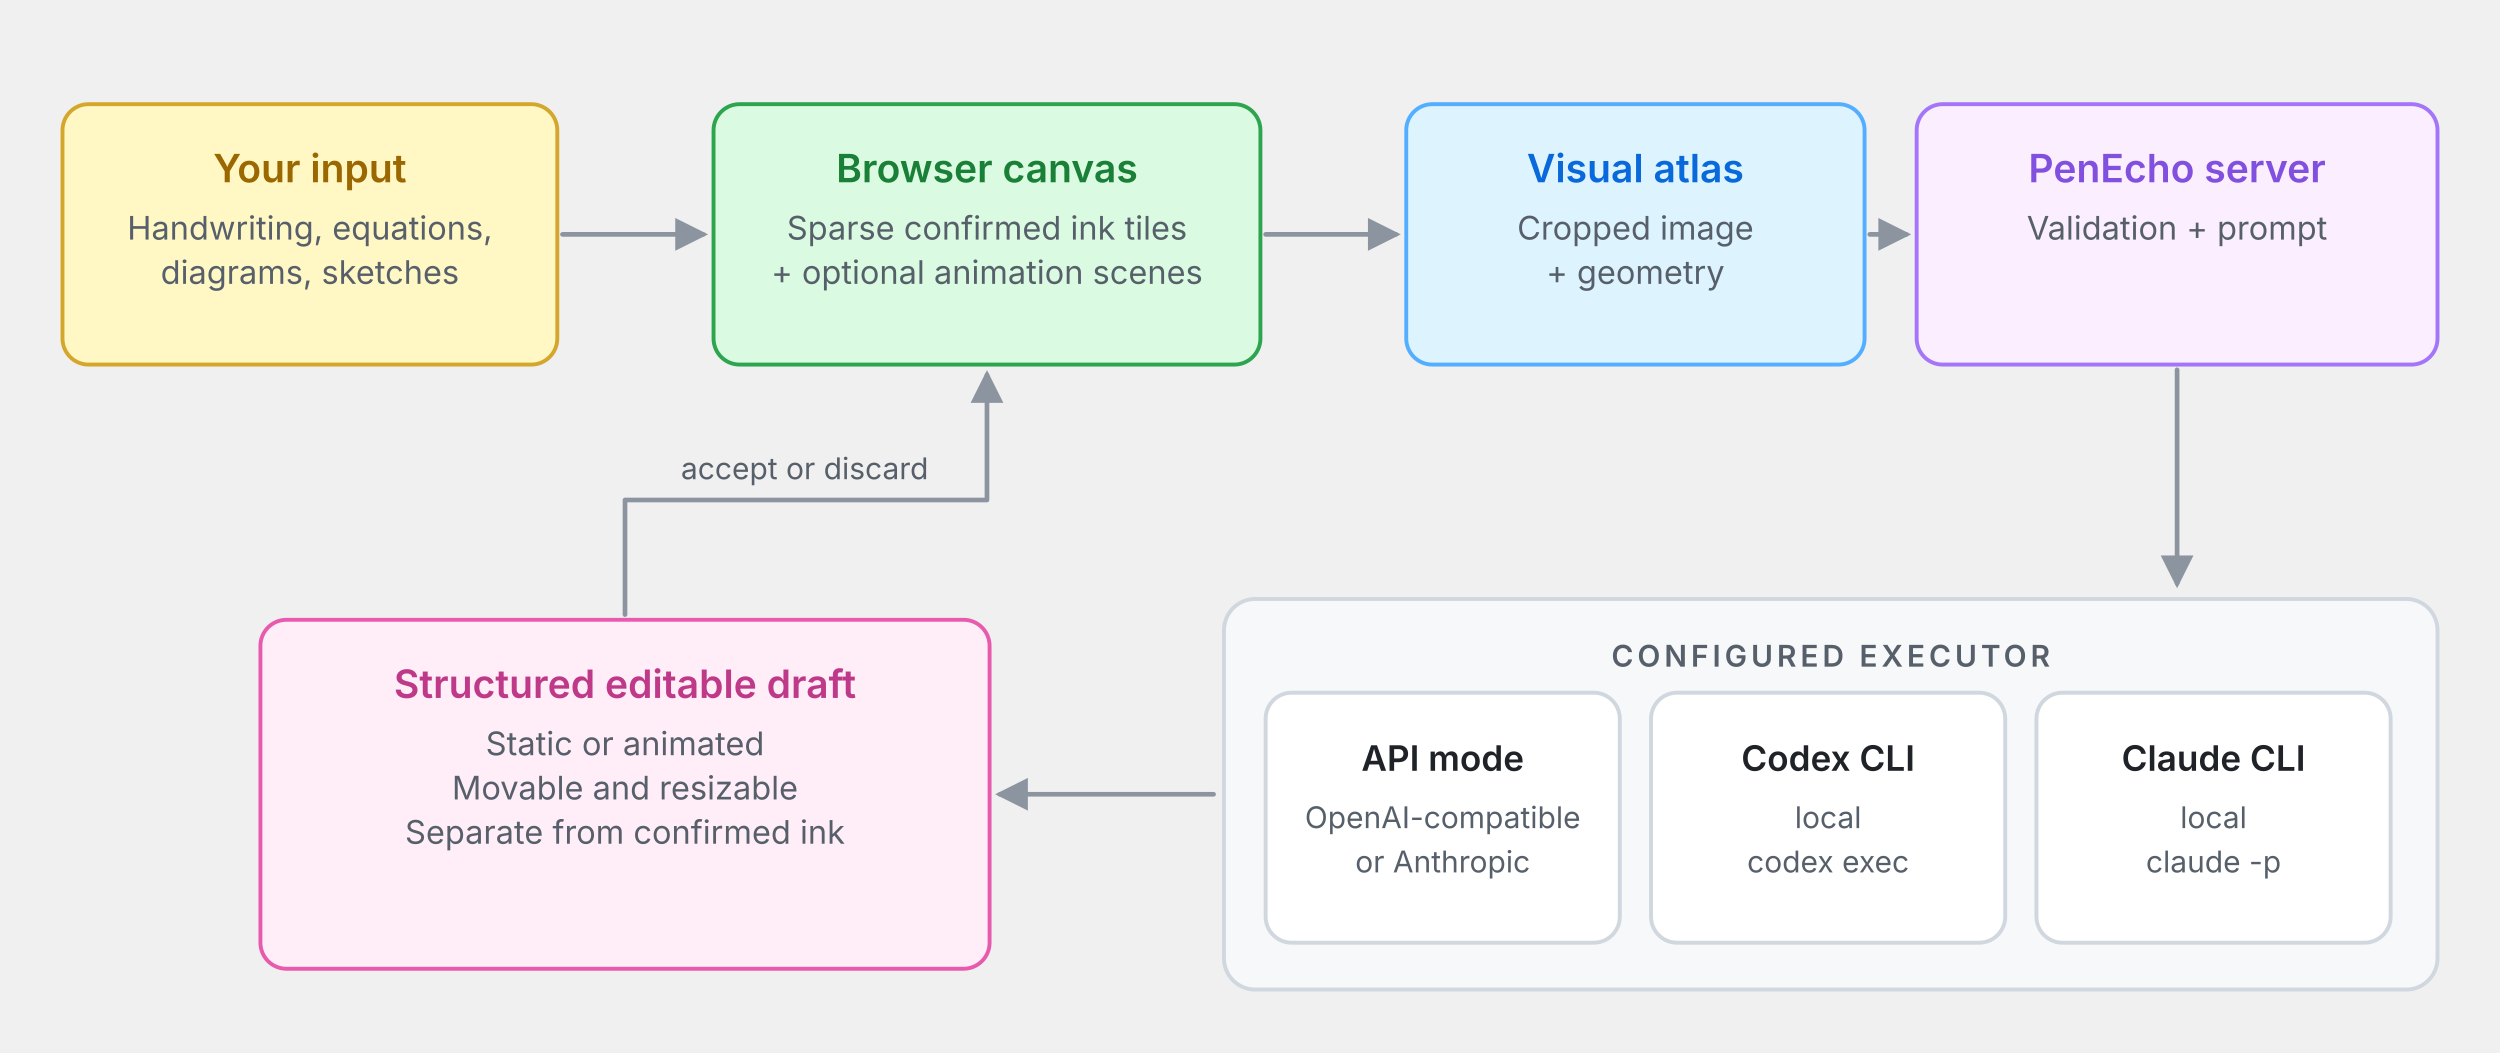
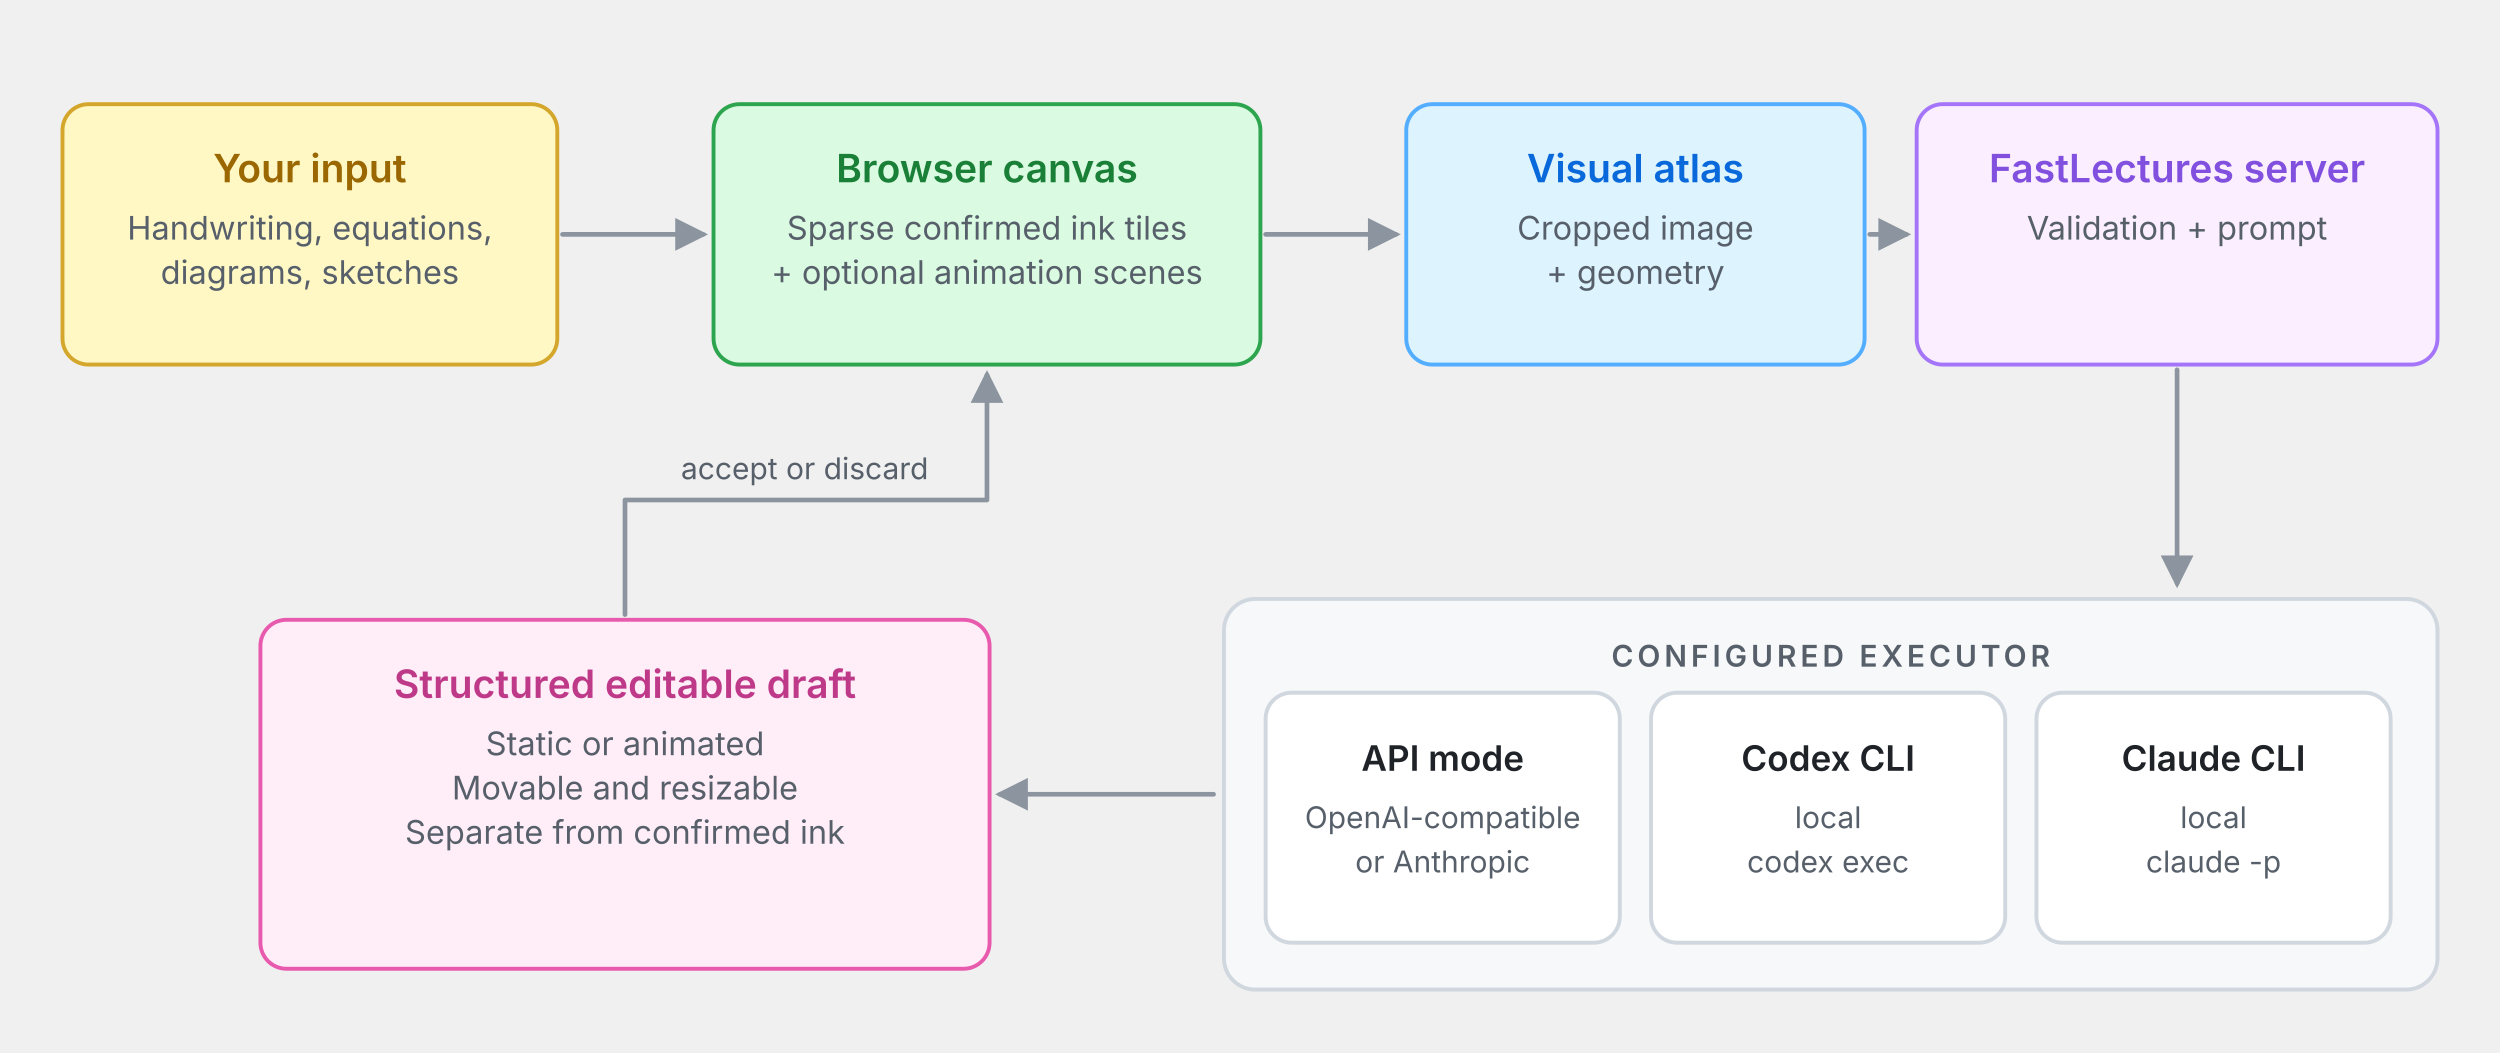
- <svg xmlns="http://www.w3.org/2000/svg" width="960" height="404" viewBox="0 0 960 404" role="img" aria-label="How PenEcho works">
+ <svg xmlns="http://www.w3.org/2000/svg" width="960" height="404" viewBox="0 0 960 404" role="img" aria-label="How FastLectures works">
  <defs>
    <marker id="arr" viewBox="0 0 10 10" refX="8.5" refY="5" markerWidth="7" markerHeight="7" orient="auto-start-reverse">
      <path d="M0,0 L10,5 L0,10 z" fill="#8c959f" />
    </marker>
  </defs>
  <rect x="24" y="40" width="190" height="100" rx="10" fill="#fff8c5" stroke="#d4a72c" stroke-width="1.5" />
  <text x="119.0" y="70" text-anchor="middle" font-family="-apple-system,BlinkMacSystemFont,'Segoe UI',Inter,Helvetica,Arial,sans-serif" font-size="15" font-weight="600" fill="#9a6700">Your input</text>
  <text x="119.0" y="92" text-anchor="middle" font-family="-apple-system,BlinkMacSystemFont,'Segoe UI',Inter,Helvetica,Arial,sans-serif" font-size="12.5" fill="#57606a">Handwriting, equations,</text>
  <text x="119.0" y="109" text-anchor="middle" font-family="-apple-system,BlinkMacSystemFont,'Segoe UI',Inter,Helvetica,Arial,sans-serif" font-size="12.5" fill="#57606a">diagrams, sketches</text>
  <rect x="274" y="40" width="210" height="100" rx="10" fill="#dafbe1" stroke="#2da44e" stroke-width="1.5" />
  <text x="379.0" y="70" text-anchor="middle" font-family="-apple-system,BlinkMacSystemFont,'Segoe UI',Inter,Helvetica,Arial,sans-serif" font-size="15" font-weight="600" fill="#1a7f37">Browser canvas</text>
  <text x="379.0" y="92" text-anchor="middle" font-family="-apple-system,BlinkMacSystemFont,'Segoe UI',Inter,Helvetica,Arial,sans-serif" font-size="12.5" fill="#57606a">Sparse confirmed ink tiles</text>
  <text x="379.0" y="109" text-anchor="middle" font-family="-apple-system,BlinkMacSystemFont,'Segoe UI',Inter,Helvetica,Arial,sans-serif" font-size="12.5" fill="#57606a">+ optional animation scenes</text>
  <rect x="540" y="40" width="176" height="100" rx="10" fill="#ddf4ff" stroke="#54aeff" stroke-width="1.5" />
  <text x="628.0" y="70" text-anchor="middle" font-family="-apple-system,BlinkMacSystemFont,'Segoe UI',Inter,Helvetica,Arial,sans-serif" font-size="15" font-weight="600" fill="#0969da">Visual atlas</text>
  <text x="628.0" y="92" text-anchor="middle" font-family="-apple-system,BlinkMacSystemFont,'Segoe UI',Inter,Helvetica,Arial,sans-serif" font-size="12.5" fill="#57606a">Cropped image</text>
  <text x="628.0" y="109" text-anchor="middle" font-family="-apple-system,BlinkMacSystemFont,'Segoe UI',Inter,Helvetica,Arial,sans-serif" font-size="12.5" fill="#57606a">+ geometry</text>
  <rect x="736" y="40" width="200" height="100" rx="10" fill="#fbefff" stroke="#a475f9" stroke-width="1.5" />
-   <text x="836.0" y="70" text-anchor="middle" font-family="-apple-system,BlinkMacSystemFont,'Segoe UI',Inter,Helvetica,Arial,sans-serif" font-size="15" font-weight="600" fill="#8250df">PenEcho server</text>
+   <text x="836.0" y="70" text-anchor="middle" font-family="-apple-system,BlinkMacSystemFont,'Segoe UI',Inter,Helvetica,Arial,sans-serif" font-size="15" font-weight="600" fill="#8250df">FastLectures server</text>
  <text x="836.0" y="92" text-anchor="middle" font-family="-apple-system,BlinkMacSystemFont,'Segoe UI',Inter,Helvetica,Arial,sans-serif" font-size="12.5" fill="#57606a">Validation + prompt</text>
  <path d="M216,90 L270,90" fill="none" stroke="#8c959f" stroke-width="1.8" stroke-linecap="round" stroke-linejoin="round" marker-end="url(#arr)" />
  <path d="M486,90 L536,90" fill="none" stroke="#8c959f" stroke-width="1.8" stroke-linecap="round" stroke-linejoin="round" marker-end="url(#arr)" />
  <path d="M718,90 L732,90" fill="none" stroke="#8c959f" stroke-width="1.8" stroke-linecap="round" stroke-linejoin="round" marker-end="url(#arr)" />
  <rect x="470" y="230" width="466" height="150" rx="12" fill="#f6f8fa" stroke="#d0d7de" stroke-width="1.5" />
  <text x="703" y="256" text-anchor="middle" font-family="-apple-system,BlinkMacSystemFont,'Segoe UI',Inter,Helvetica,Arial,sans-serif" font-size="11.5" font-weight="600" letter-spacing="1.5" fill="#57606a">CONFIGURED EXECUTOR</text>
  <rect x="486" y="266" width="136" height="96" rx="10" fill="#ffffff" stroke="#d0d7de" stroke-width="1.5" />
  <text x="554.0" y="296" text-anchor="middle" font-family="-apple-system,BlinkMacSystemFont,'Segoe UI',Inter,Helvetica,Arial,sans-serif" font-size="13.5" font-weight="600" fill="#1f2328">API mode</text>
  <text x="554.0" y="318" text-anchor="middle" font-family="-apple-system,BlinkMacSystemFont,'Segoe UI',Inter,Helvetica,Arial,sans-serif" font-size="11.5" fill="#57606a">OpenAI-compatible</text>
  <text x="554.0" y="335" text-anchor="middle" font-family="-apple-system,BlinkMacSystemFont,'Segoe UI',Inter,Helvetica,Arial,sans-serif" font-size="11.5" fill="#57606a">or Anthropic</text>
  <rect x="634" y="266" width="136" height="96" rx="10" fill="#ffffff" stroke="#d0d7de" stroke-width="1.5" />
  <text x="702.0" y="296" text-anchor="middle" font-family="-apple-system,BlinkMacSystemFont,'Segoe UI',Inter,Helvetica,Arial,sans-serif" font-size="13.5" font-weight="600" fill="#1f2328">Codex CLI</text>
  <text x="702.0" y="318" text-anchor="middle" font-family="-apple-system,BlinkMacSystemFont,'Segoe UI',Inter,Helvetica,Arial,sans-serif" font-size="11.5" fill="#57606a">local</text>
  <text x="702.0" y="335" text-anchor="middle" font-family="-apple-system,BlinkMacSystemFont,'Segoe UI',Inter,Helvetica,Arial,sans-serif" font-size="11.5" fill="#57606a">codex exec</text>
  <rect x="782" y="266" width="136" height="96" rx="10" fill="#ffffff" stroke="#d0d7de" stroke-width="1.5" />
  <text x="850.0" y="296" text-anchor="middle" font-family="-apple-system,BlinkMacSystemFont,'Segoe UI',Inter,Helvetica,Arial,sans-serif" font-size="13.5" font-weight="600" fill="#1f2328">Claude CLI</text>
  <text x="850.0" y="318" text-anchor="middle" font-family="-apple-system,BlinkMacSystemFont,'Segoe UI',Inter,Helvetica,Arial,sans-serif" font-size="11.5" fill="#57606a">local</text>
  <text x="850.0" y="335" text-anchor="middle" font-family="-apple-system,BlinkMacSystemFont,'Segoe UI',Inter,Helvetica,Arial,sans-serif" font-size="11.5" fill="#57606a">claude -p</text>
  <path d="M836,142 L836,224" fill="none" stroke="#8c959f" stroke-width="1.8" stroke-linecap="round" stroke-linejoin="round" marker-end="url(#arr)" />
  <rect x="100" y="238" width="280" height="134" rx="10" fill="#ffeef8" stroke="#e85aad" stroke-width="1.5" />
  <text x="240.0" y="268" text-anchor="middle" font-family="-apple-system,BlinkMacSystemFont,'Segoe UI',Inter,Helvetica,Arial,sans-serif" font-size="15" font-weight="600" fill="#bf3989">Structured editable draft</text>
  <text x="240.0" y="290" text-anchor="middle" font-family="-apple-system,BlinkMacSystemFont,'Segoe UI',Inter,Helvetica,Arial,sans-serif" font-size="12.5" fill="#57606a">Static or animated</text>
  <text x="240.0" y="307" text-anchor="middle" font-family="-apple-system,BlinkMacSystemFont,'Segoe UI',Inter,Helvetica,Arial,sans-serif" font-size="12.5" fill="#57606a">Movable and resizable</text>
  <text x="240.0" y="324" text-anchor="middle" font-family="-apple-system,BlinkMacSystemFont,'Segoe UI',Inter,Helvetica,Arial,sans-serif" font-size="12.5" fill="#57606a">Separate from confirmed ink</text>
  <path d="M466,305 L384,305" fill="none" stroke="#8c959f" stroke-width="1.8" stroke-linecap="round" stroke-linejoin="round" marker-end="url(#arr)" />
  <path d="M240,236 L240,192 L379,192 L379,144" fill="none" stroke="#8c959f" stroke-width="1.8" stroke-linecap="round" stroke-linejoin="round" marker-end="url(#arr)" />
  <text x="309" y="184" text-anchor="middle" font-family="-apple-system,BlinkMacSystemFont,'Segoe UI',Inter,Helvetica,Arial,sans-serif" font-size="11.5" fill="#57606a">accept or discard</text>
</svg>
